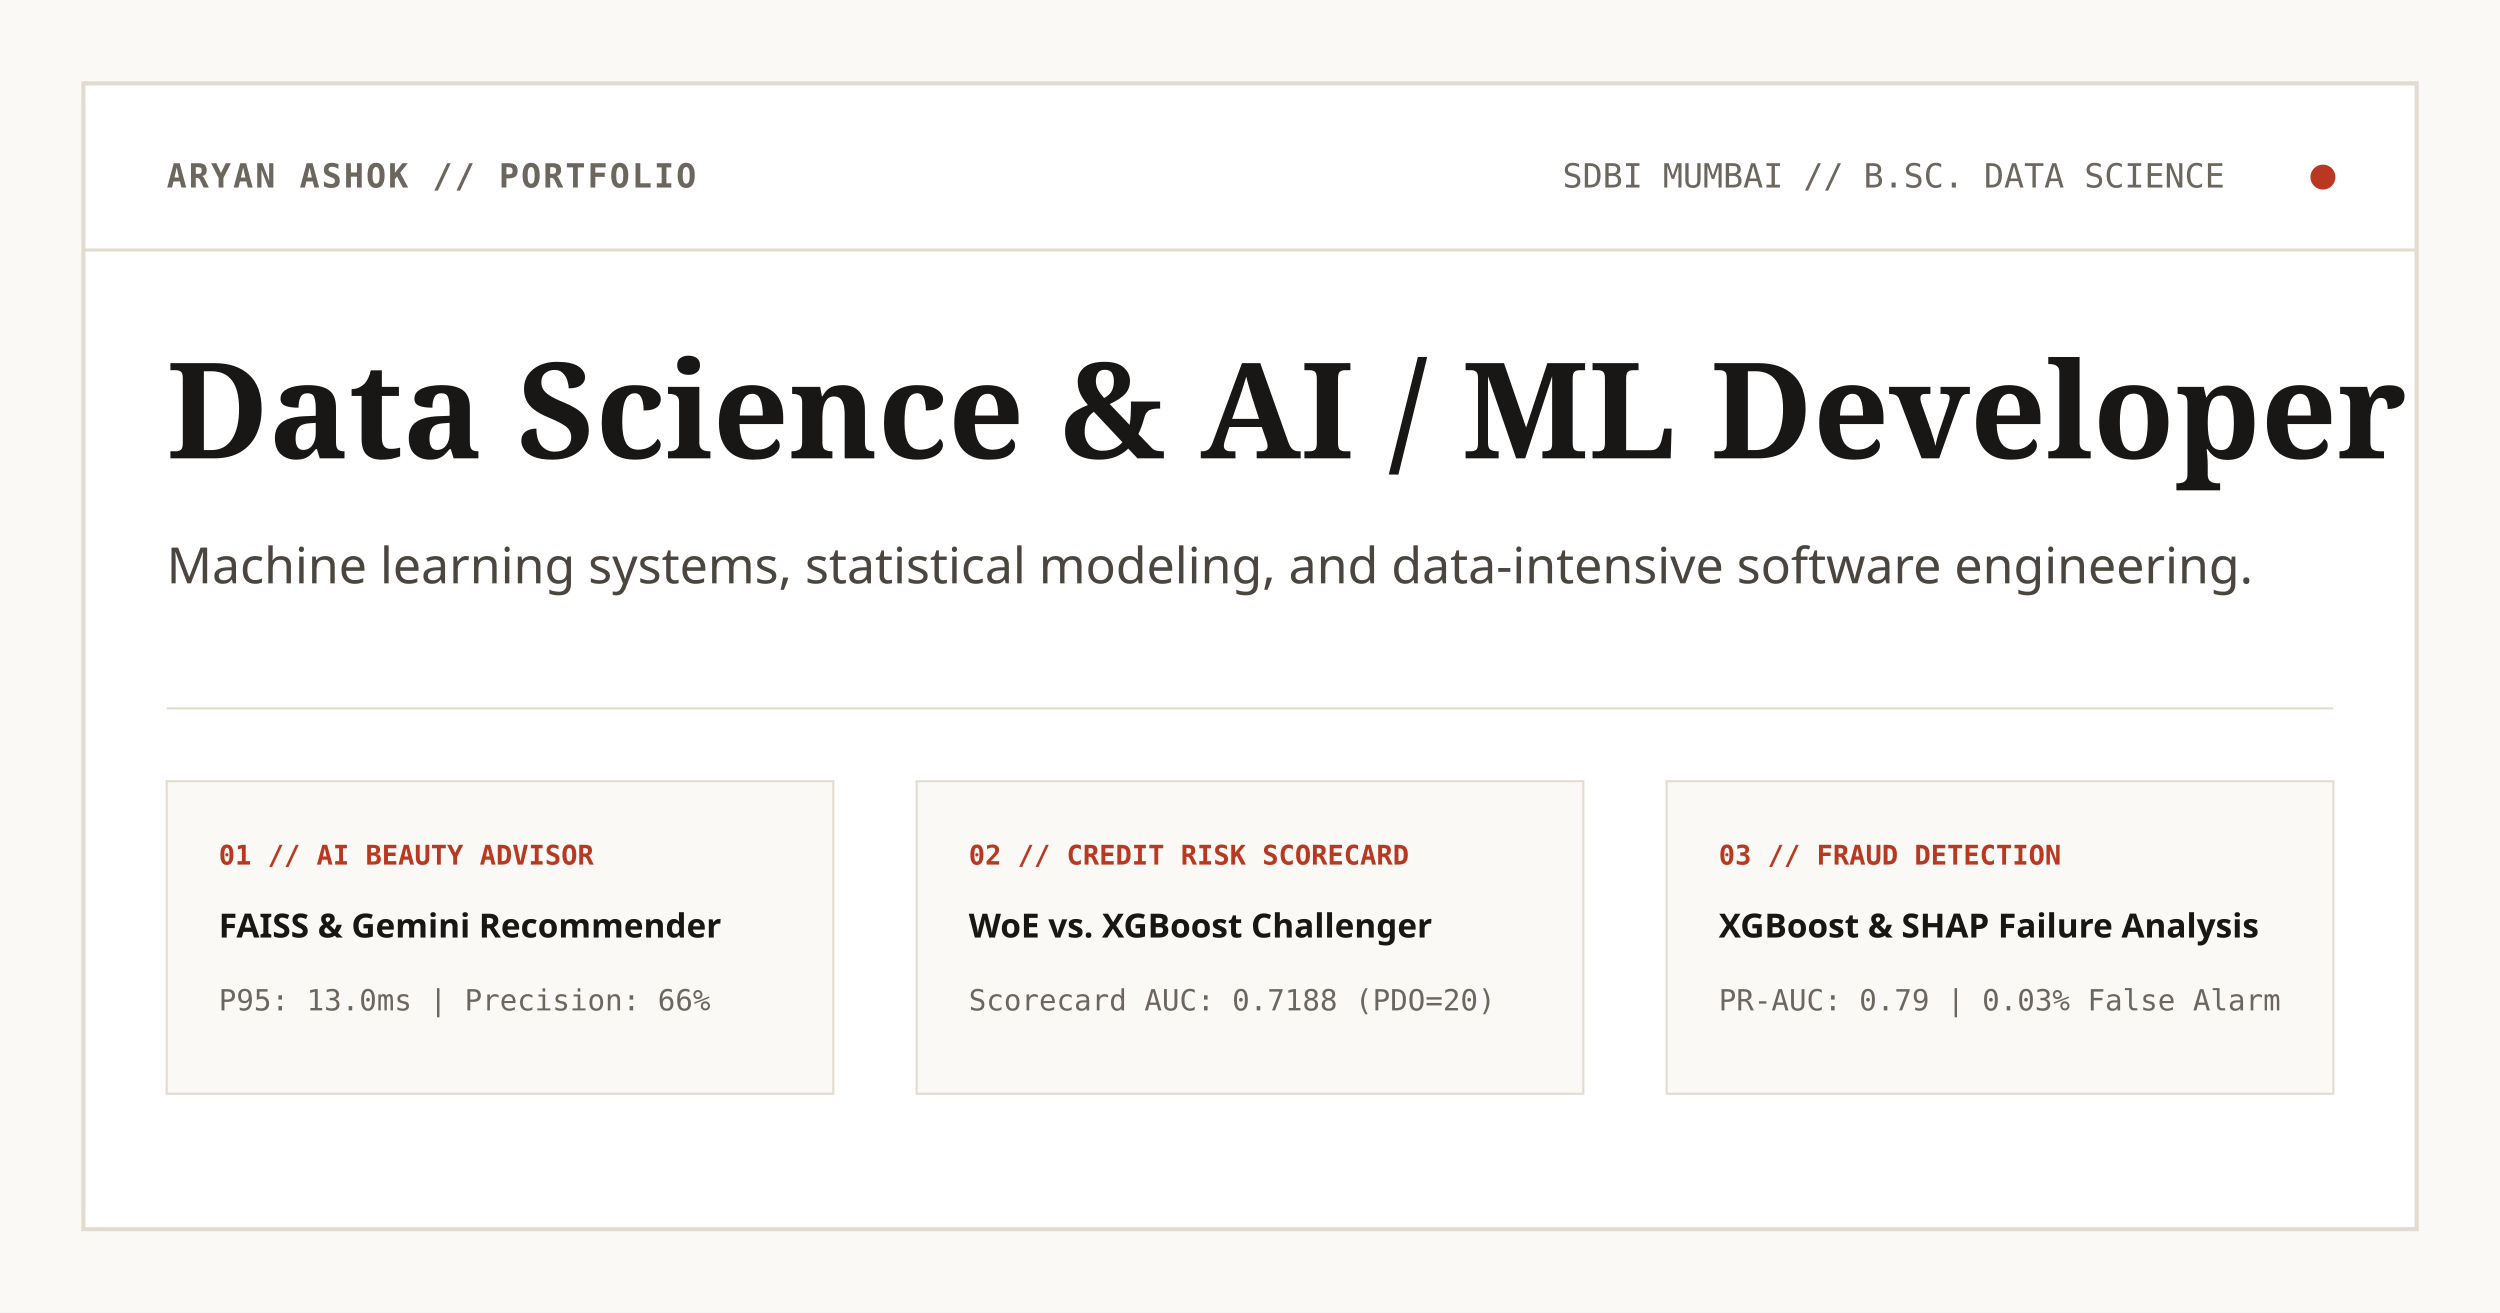
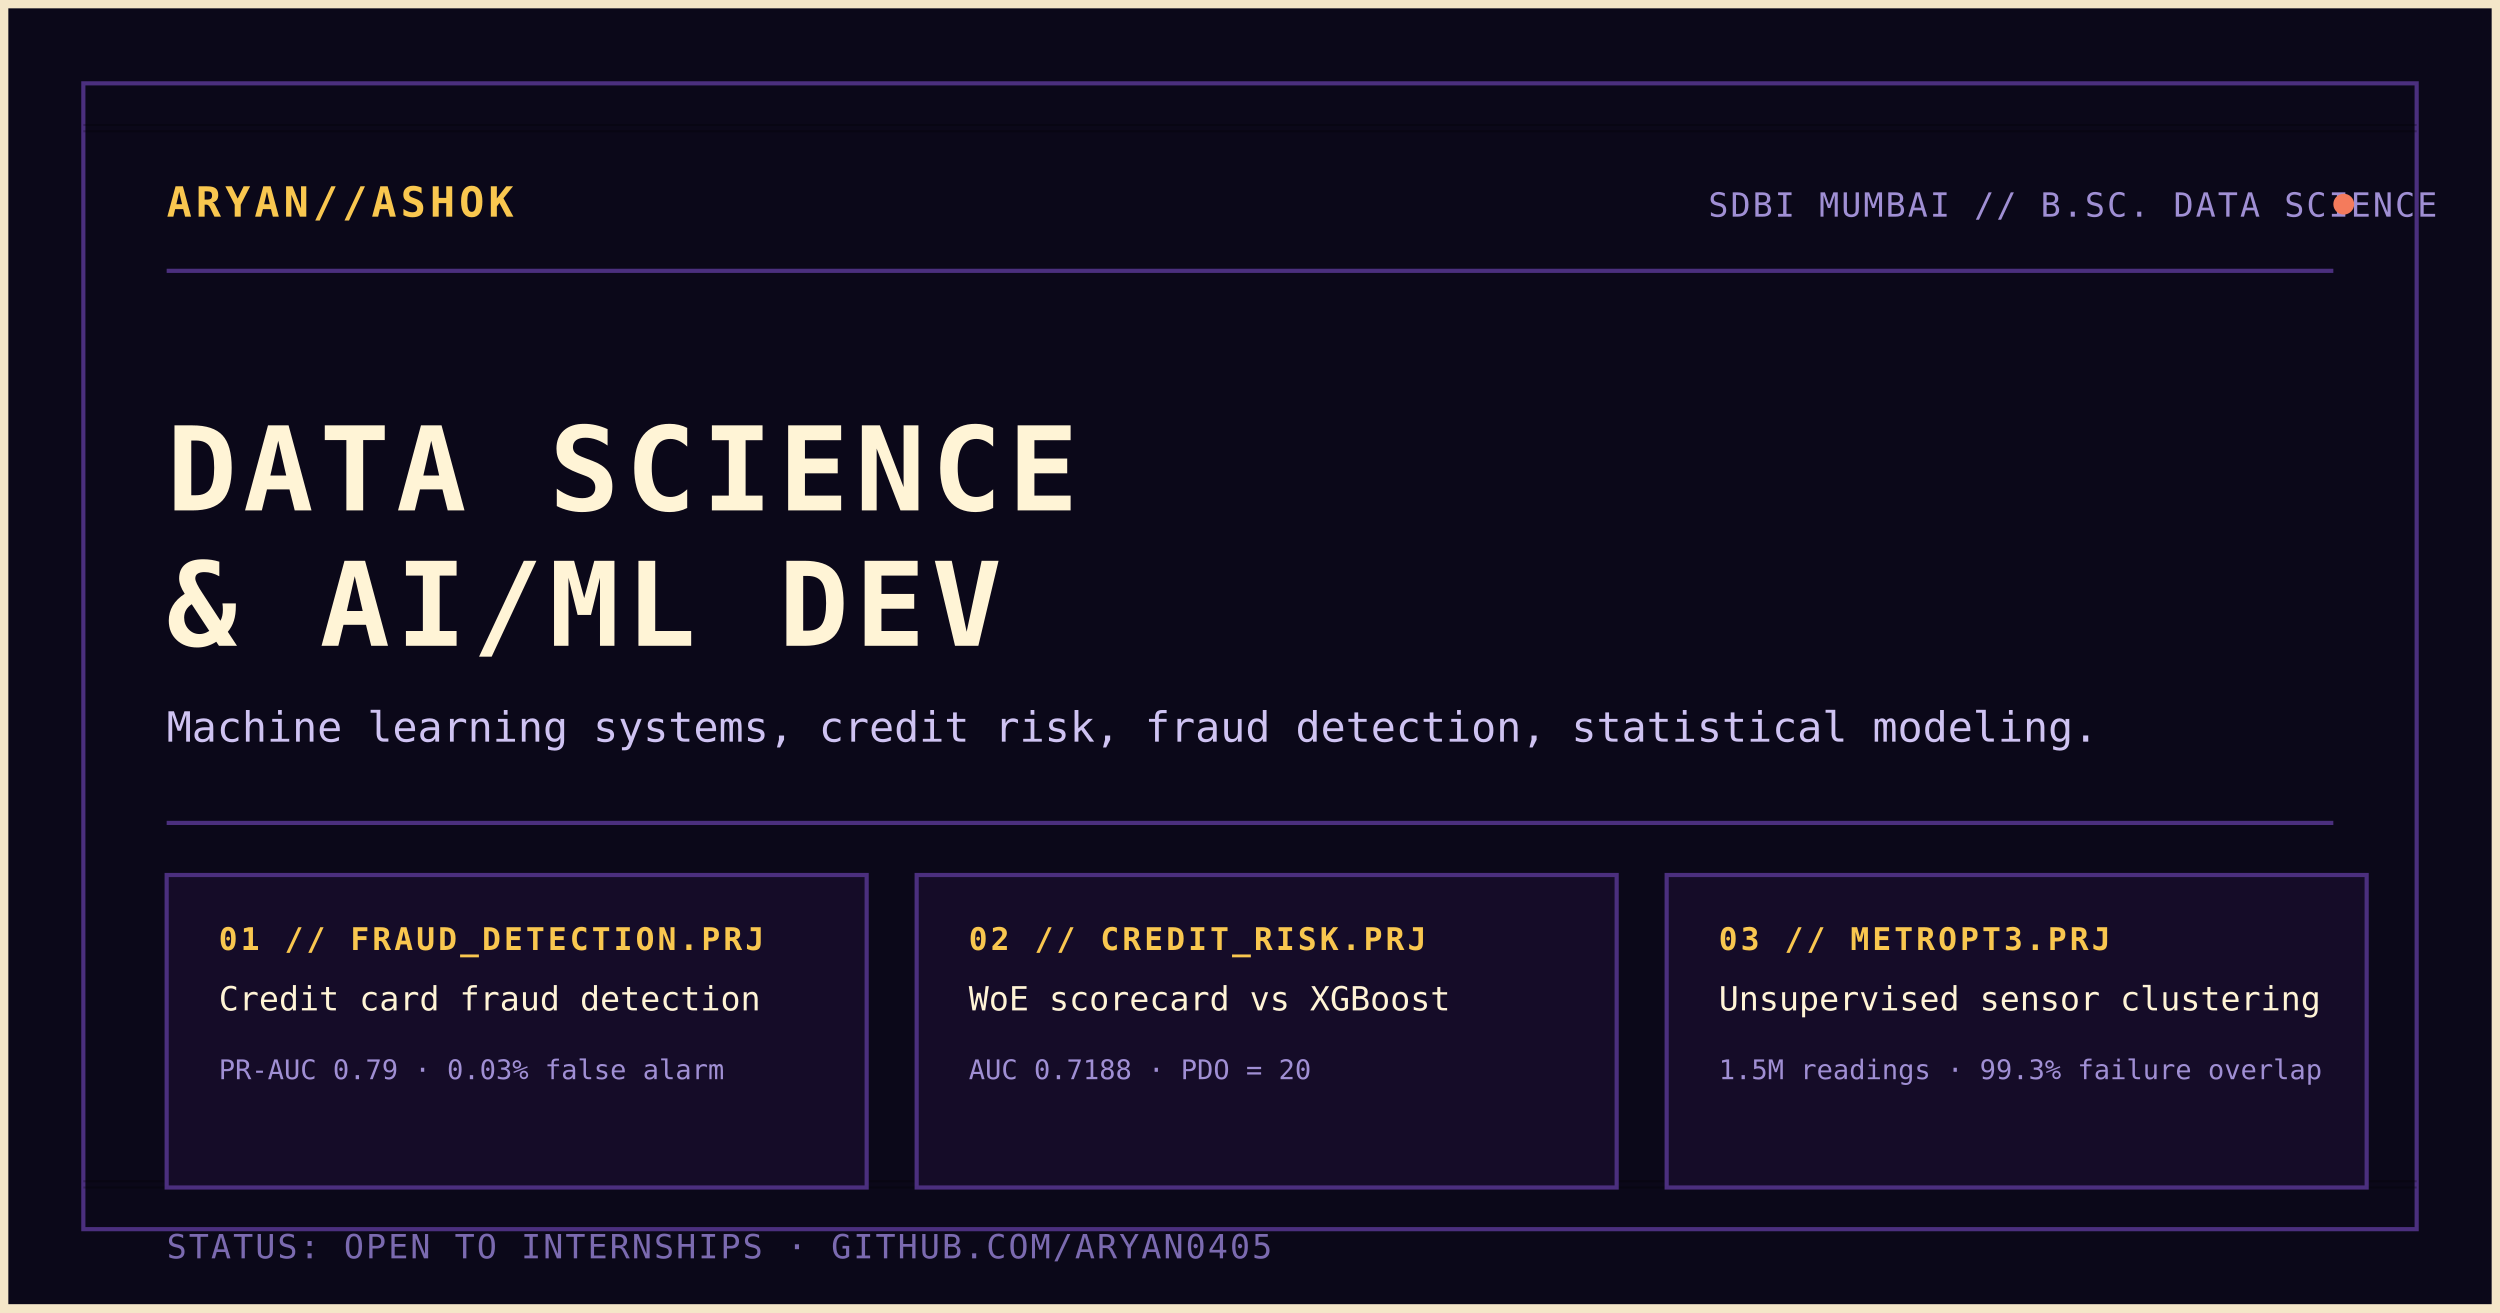
<svg xmlns="http://www.w3.org/2000/svg" viewBox="0 0 1200 630" width="1200" height="630">
-   <rect width="1200" height="630" fill="#FBF9F5" />
-   <rect x="40" y="40" width="1120" height="550" fill="#FFFFFF" stroke="#E2DBD0" stroke-width="2" />
-   <line x1="40" y1="120" x2="1160" y2="120" stroke="#E2DBD0" stroke-width="1.5" />
-   <text x="80" y="90" font-family="'JetBrains Mono', monospace" font-size="16" font-weight="600" fill="#6B665E" letter-spacing="1">ARYAN ASHOK // PORTFOLIO</text>
-   <text x="750" y="90" font-family="'JetBrains Mono', monospace" font-size="16" font-weight="500" fill="#6B665E">SDBI MUMBAI // B.SC. DATA SCIENCE</text>
-   <circle cx="1115" cy="85" r="6" fill="#B93822" />
-   <text x="80" y="220" font-family="'Newsreader', Georgia, serif" font-size="64" font-weight="700" fill="#181715">Data Science &amp; AI / ML Developer</text>
-   <text x="80" y="280" font-family="'Instrument Sans', sans-serif" font-size="24" fill="#4A463F">
-     Machine learning systems, statistical modeling, and data-intensive software engineering.
-   </text>
-   <line x1="80" y1="340" x2="1120" y2="340" stroke="#E2DBD0" stroke-width="1" />
-   <rect x="80" y="375" width="320" height="150" fill="#FBF9F5" stroke="#E2DBD0" stroke-width="1" />
-   <text x="105" y="415" font-family="'JetBrains Mono', monospace" font-size="13" font-weight="600" fill="#B93822">01 // AI BEAUTY ADVISOR</text>
-   <text x="105" y="450" font-family="'Instrument Sans', sans-serif" font-size="16" fill="#181715" font-weight="600">FAISS &amp; Gemini Recommender</text>
-   <text x="105" y="485" font-family="'JetBrains Mono', monospace" font-size="14" fill="#6B665E">P95: 13.0ms | Precision: 66%</text>
-   <rect x="440" y="375" width="320" height="150" fill="#FBF9F5" stroke="#E2DBD0" stroke-width="1" />
-   <text x="465" y="415" font-family="'JetBrains Mono', monospace" font-size="13" font-weight="600" fill="#B93822">02 // CREDIT RISK SCORECARD</text>
-   <text x="465" y="450" font-family="'Instrument Sans', sans-serif" font-size="16" fill="#181715" font-weight="600">WoE vs. XGBoost Challenger</text>
-   <text x="465" y="485" font-family="'JetBrains Mono', monospace" font-size="14" fill="#6B665E">Scorecard AUC: 0.7188 (PDO=20)</text>
-   <rect x="800" y="375" width="320" height="150" fill="#FBF9F5" stroke="#E2DBD0" stroke-width="1" />
-   <text x="825" y="415" font-family="'JetBrains Mono', monospace" font-size="13" font-weight="600" fill="#B93822">03 // FRAUD DETECTION</text>
-   <text x="825" y="450" font-family="'Instrument Sans', sans-serif" font-size="16" fill="#181715" font-weight="600">XGBoost &amp; SHAP Failure Analysis</text>
-   <text x="825" y="485" font-family="'JetBrains Mono', monospace" font-size="14" fill="#6B665E">PR-AUC: 0.79 | 0.03% False Alarm</text>
+   <rect width="1200" height="630" fill="#0b0819" />
+   <rect x="0" y="0" width="1200" height="630" fill="none" stroke="#f4e6c8" stroke-width="8" />
+   <rect x="40" y="40" width="1120" height="550" fill="none" stroke="#4b2f7e" stroke-width="2" />
+   <g stroke="#000000" stroke-width="1" opacity="0.25">
+     <line x1="40" y1="60" x2="1160" y2="60" />
+     <line x1="40" y1="63" x2="1160" y2="63" />
+     <line x1="40" y1="567" x2="1160" y2="567" />
+     <line x1="40" y1="570" x2="1160" y2="570" />
+   </g>
+   <line x1="80" y1="130" x2="1120" y2="130" stroke="#4b2f7e" stroke-width="2" />
+   <text x="80" y="104" font-family="monospace" font-size="20" font-weight="700" fill="#f9c74f" letter-spacing="2">ARYAN//ASHOK</text>
+   <text x="820" y="104" font-family="monospace" font-size="16" fill="#a08fd4" letter-spacing="1">SDBI MUMBAI // B.SC. DATA SCIENCE</text>
+   <circle cx="1125" cy="98" r="5" fill="#f47b5c" />
+   <text x="80" y="245" font-family="monospace" font-size="56" font-weight="700" fill="#fff4d6" letter-spacing="3">DATA SCIENCE</text>
+   <text x="80" y="310" font-family="monospace" font-size="56" font-weight="700" fill="#fff4d6" letter-spacing="3">&amp; AI/ML DEV</text>
+   <text x="80" y="356" font-family="monospace" font-size="20" fill="#cfc3f2">Machine learning systems, credit risk, fraud detection, statistical modeling.</text>
+   <line x1="80" y1="395" x2="1120" y2="395" stroke="#4b2f7e" stroke-width="2" />
+   <g font-family="monospace">
+     <rect x="80" y="420" width="336" height="150" fill="#150c28" stroke="#4b2f7e" stroke-width="2" />
+     <text x="105" y="456" font-size="15" font-weight="700" fill="#f9c74f" letter-spacing="1.5">01 // FRAUD_DETECTION.PRJ</text>
+     <text x="105" y="485" font-size="16" fill="#fff4d6">Credit card fraud detection</text>
+     <text x="105" y="518" font-family="monospace" font-size="13" fill="#a08fd4">PR-AUC 0.79 · 0.03% false alarm</text>
+     <rect x="440" y="420" width="336" height="150" fill="#150c28" stroke="#4b2f7e" stroke-width="2" />
+     <text x="465" y="456" font-size="15" font-weight="700" fill="#f9c74f" letter-spacing="1.5">02 // CREDIT_RISK.PRJ</text>
+     <text x="465" y="485" font-size="16" fill="#fff4d6">WoE scorecard vs XGBoost</text>
+     <text x="465" y="518" font-family="monospace" font-size="13" fill="#a08fd4">AUC 0.7188 · PDO = 20</text>
+     <rect x="800" y="420" width="336" height="150" fill="#150c28" stroke="#4b2f7e" stroke-width="2" />
+     <text x="825" y="456" font-size="15" font-weight="700" fill="#f9c74f" letter-spacing="1.5">03 // METROPT3.PRJ</text>
+     <text x="825" y="485" font-size="16" fill="#fff4d6">Unsupervised sensor clustering</text>
+     <text x="825" y="518" font-family="monospace" font-size="13" fill="#a08fd4">1.5M readings · 99.3% failure overlap</text>
+   </g>
+   <text x="80" y="604" font-family="monospace" font-size="16" fill="#7b6ab0" letter-spacing="1">STATUS: OPEN TO INTERNSHIPS · GITHUB.COM/ARYAN0405</text>
</svg>
